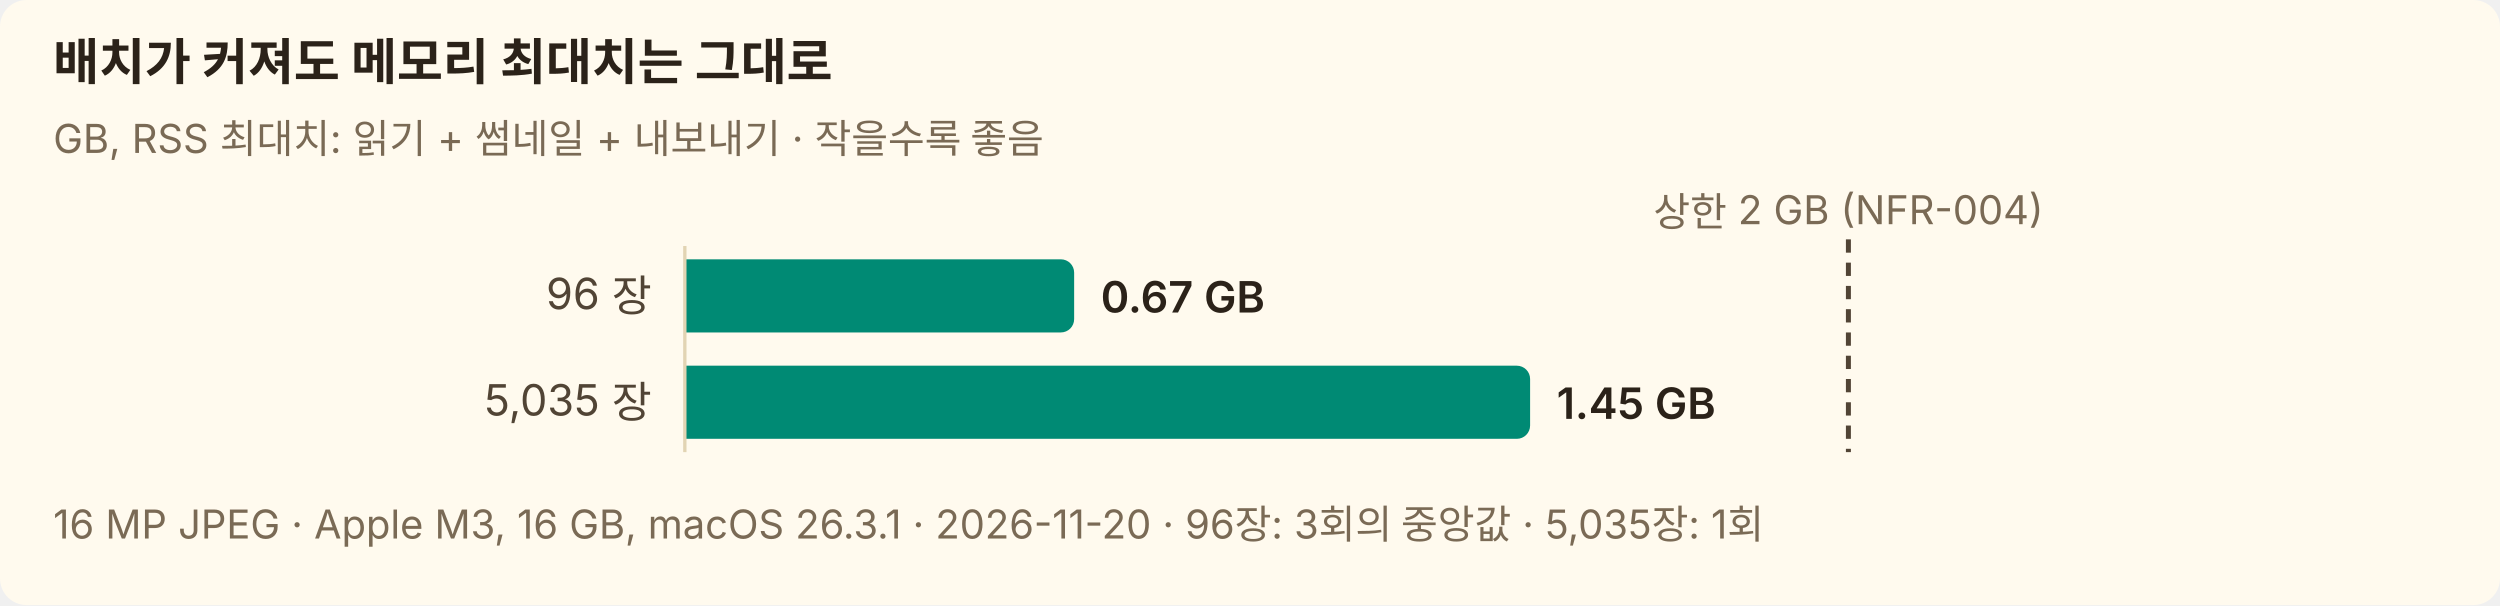
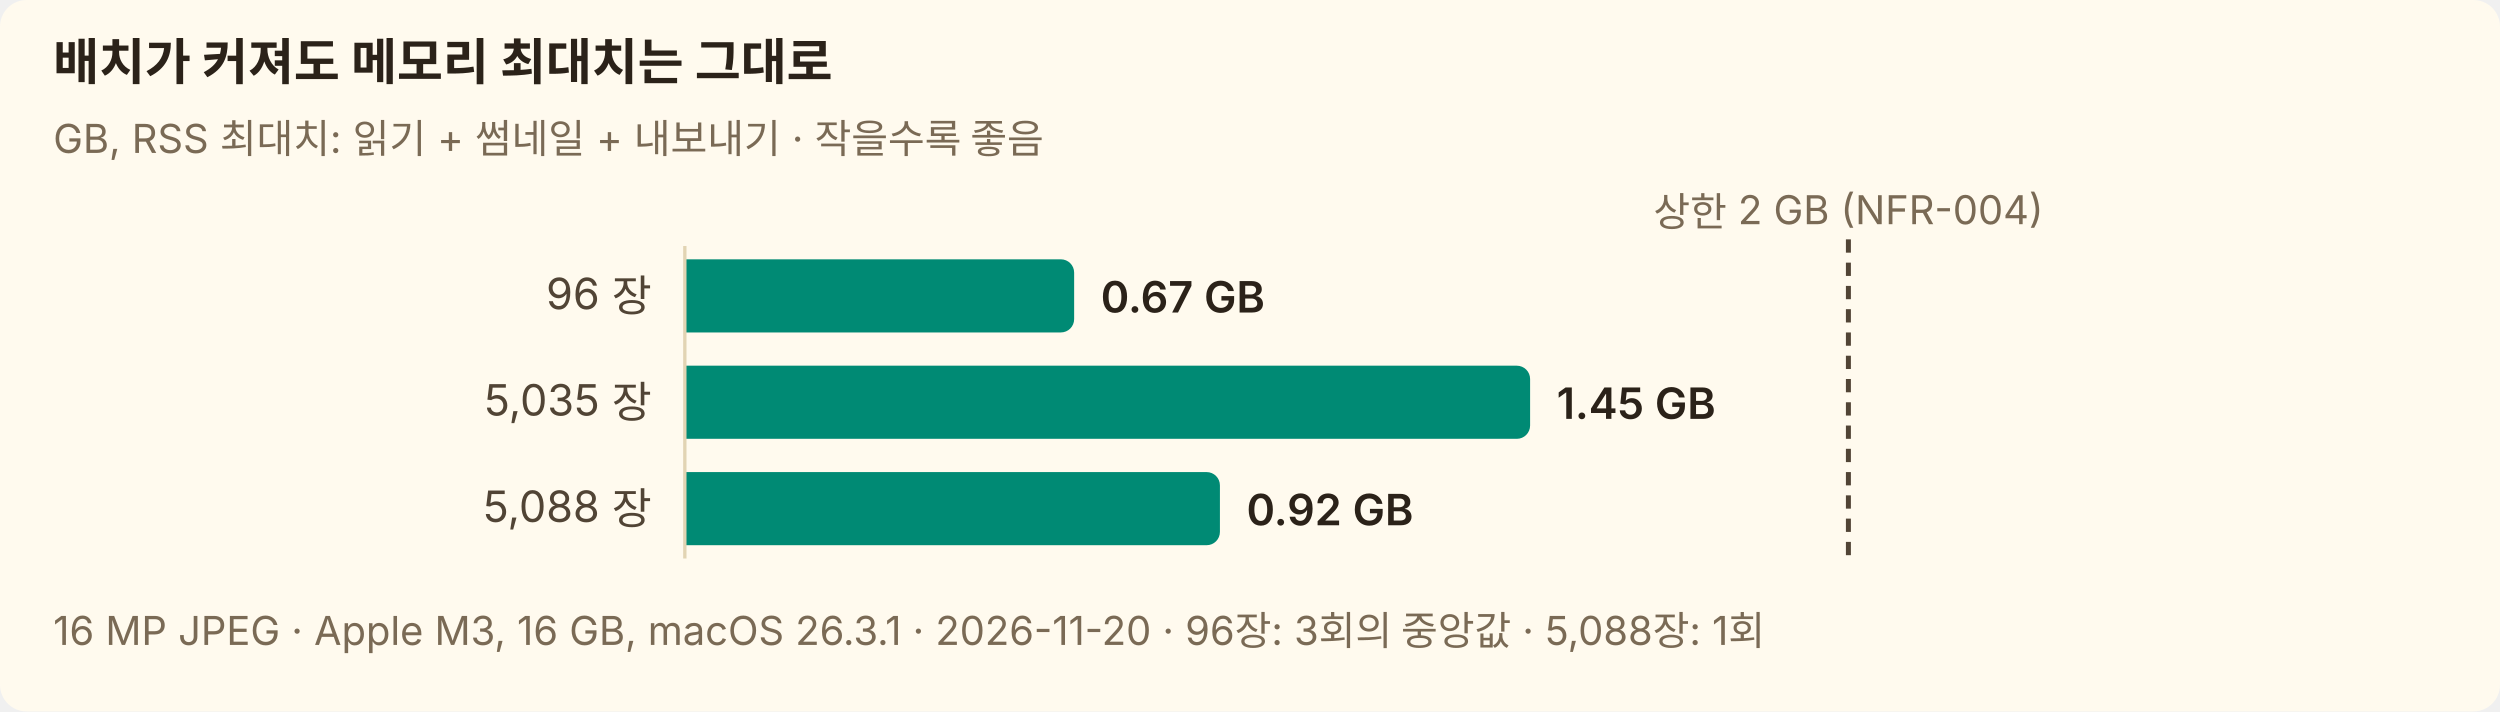
- <svg xmlns="http://www.w3.org/2000/svg" viewBox="-16 -16 752 182" width="752" height="182" role="img" aria-labelledby="t d">
+ <svg xmlns="http://www.w3.org/2000/svg" viewBox="-16 -16 752 214" width="752" height="214" role="img" aria-labelledby="t d">
  <style>
  .bg{fill:#fffaee} .t1{fill:#2b2219;font:600 13px system-ui,-apple-system,Segoe UI,sans-serif}
  .t2{fill:#514435;font:13px system-ui,-apple-system,Segoe UI,sans-serif}
  .t3{fill:#7a6a55;font:12px system-ui,-apple-system,Segoe UI,sans-serif}
  .h{font-size:15px} .num{font-variant-numeric:tabular-nums} .axis{stroke:#e2d4b3;stroke-width:1}
  .ref{stroke:#514435;stroke-width:1.5;stroke-dasharray:4 3} .refw{stroke:#b5652a;stroke-width:1.5;stroke-dasharray:4 3}
  .s1{fill:#008a74} .old{fill-opacity:.45} .s2{fill:#b5652a} .s3{fill:#1baf7a} .s4{fill:#eda100} .s5{fill:#e87ba4} .gap{stroke:#fffaee;stroke-width:2}
  .in{fill:#fff} .ln{fill:none;stroke:#008a74;stroke-width:2;stroke-linejoin:round} .band{fill:#e2d4b3;fill-opacity:.35}
  @media (prefers-color-scheme: dark){
    .bg{fill:#262019} .t1{fill:#f3ead6} .t2{fill:#d8cab0} .t3{fill:#a8977c} .axis{stroke:#3b3127}
    .ref{stroke:#d8cab0} .refw{stroke:#cc7f3e}
    .s1{fill:#21a593} .s2{fill:#cc7f3e} .s3{fill:#199e70} .s4{fill:#c98500} .s5{fill:#d55181} .gap{stroke:#262019}
    .ln{stroke:#21a593} .band{fill:#3b3127}
  }
</style>
-   <rect class="bg" x="-16" y="-16" width="752" height="182" rx="8" />
+   <rect class="bg" x="-16" y="-16" width="752" height="214" rx="8" />
  <text class="t1 h" x="0" y="8">배치가 커져도 메모리 최대치는 그대로</text>
  <text class="t3" x="0" y="30">GB, RSS 최대치: 읽기 + 썸네일 + 내보내기 · 작을수록 좋음</text>
  <text class="t2" x="180" y="77" text-anchor="end">96 장</text>
  <path class="s1" d="M190 62h113.102a4 4 0 0 1 4 4v14a4 4 0 0 1 -4 4h-113.102z" />
  <text class="t1 num" x="315.102" y="78">0.67 GB</text>
  <text class="t2" x="180" y="109" text-anchor="end">5,035 장</text>
  <path class="s1" d="M190 94h250.255a4 4 0 0 1 4 4v14a4 4 0 0 1 -4 4h-250.255z" />
  <text class="t1 num" x="452.255" y="110">1.45 GB</text>
-   <line class="axis" x1="190" x2="190" y1="58" y2="120" />
-   <line class="ref" x1="540" x2="540" y1="56" y2="120" />
+   <text class="t2" x="180" y="141" text-anchor="end">5,088 장</text>
+   <path class="s1" d="M190 126h156.953a4 4 0 0 1 4 4v14a4 4 0 0 1 -4 4h-156.953z" />
+   <text class="t1 num" x="358.953" y="142">0.92 GB</text>
+   <line class="axis" x1="190" x2="190" y1="58" y2="152" />
+   <line class="ref" x1="540" x2="540" y1="56" y2="152" />
  <text class="t3" x="540" y="52" text-anchor="middle">상한 2 GB (NFR-004)</text>
-   <text class="t3" x="0" y="146">16 MP JPEG · Apple M3, 16 GB, macOS 26.3.1 · 2026-11-20 · 96장: 3회의 중앙값 · 5,035장: 1회</text>
+   <text class="t3" x="0" y="178">16 MP JPEG · Apple M3, 16 GB, macOS 26.3.1 · 2026-11-20 · 96장: 3회의 중앙값 · 5,088장: 1회</text>
</svg>
